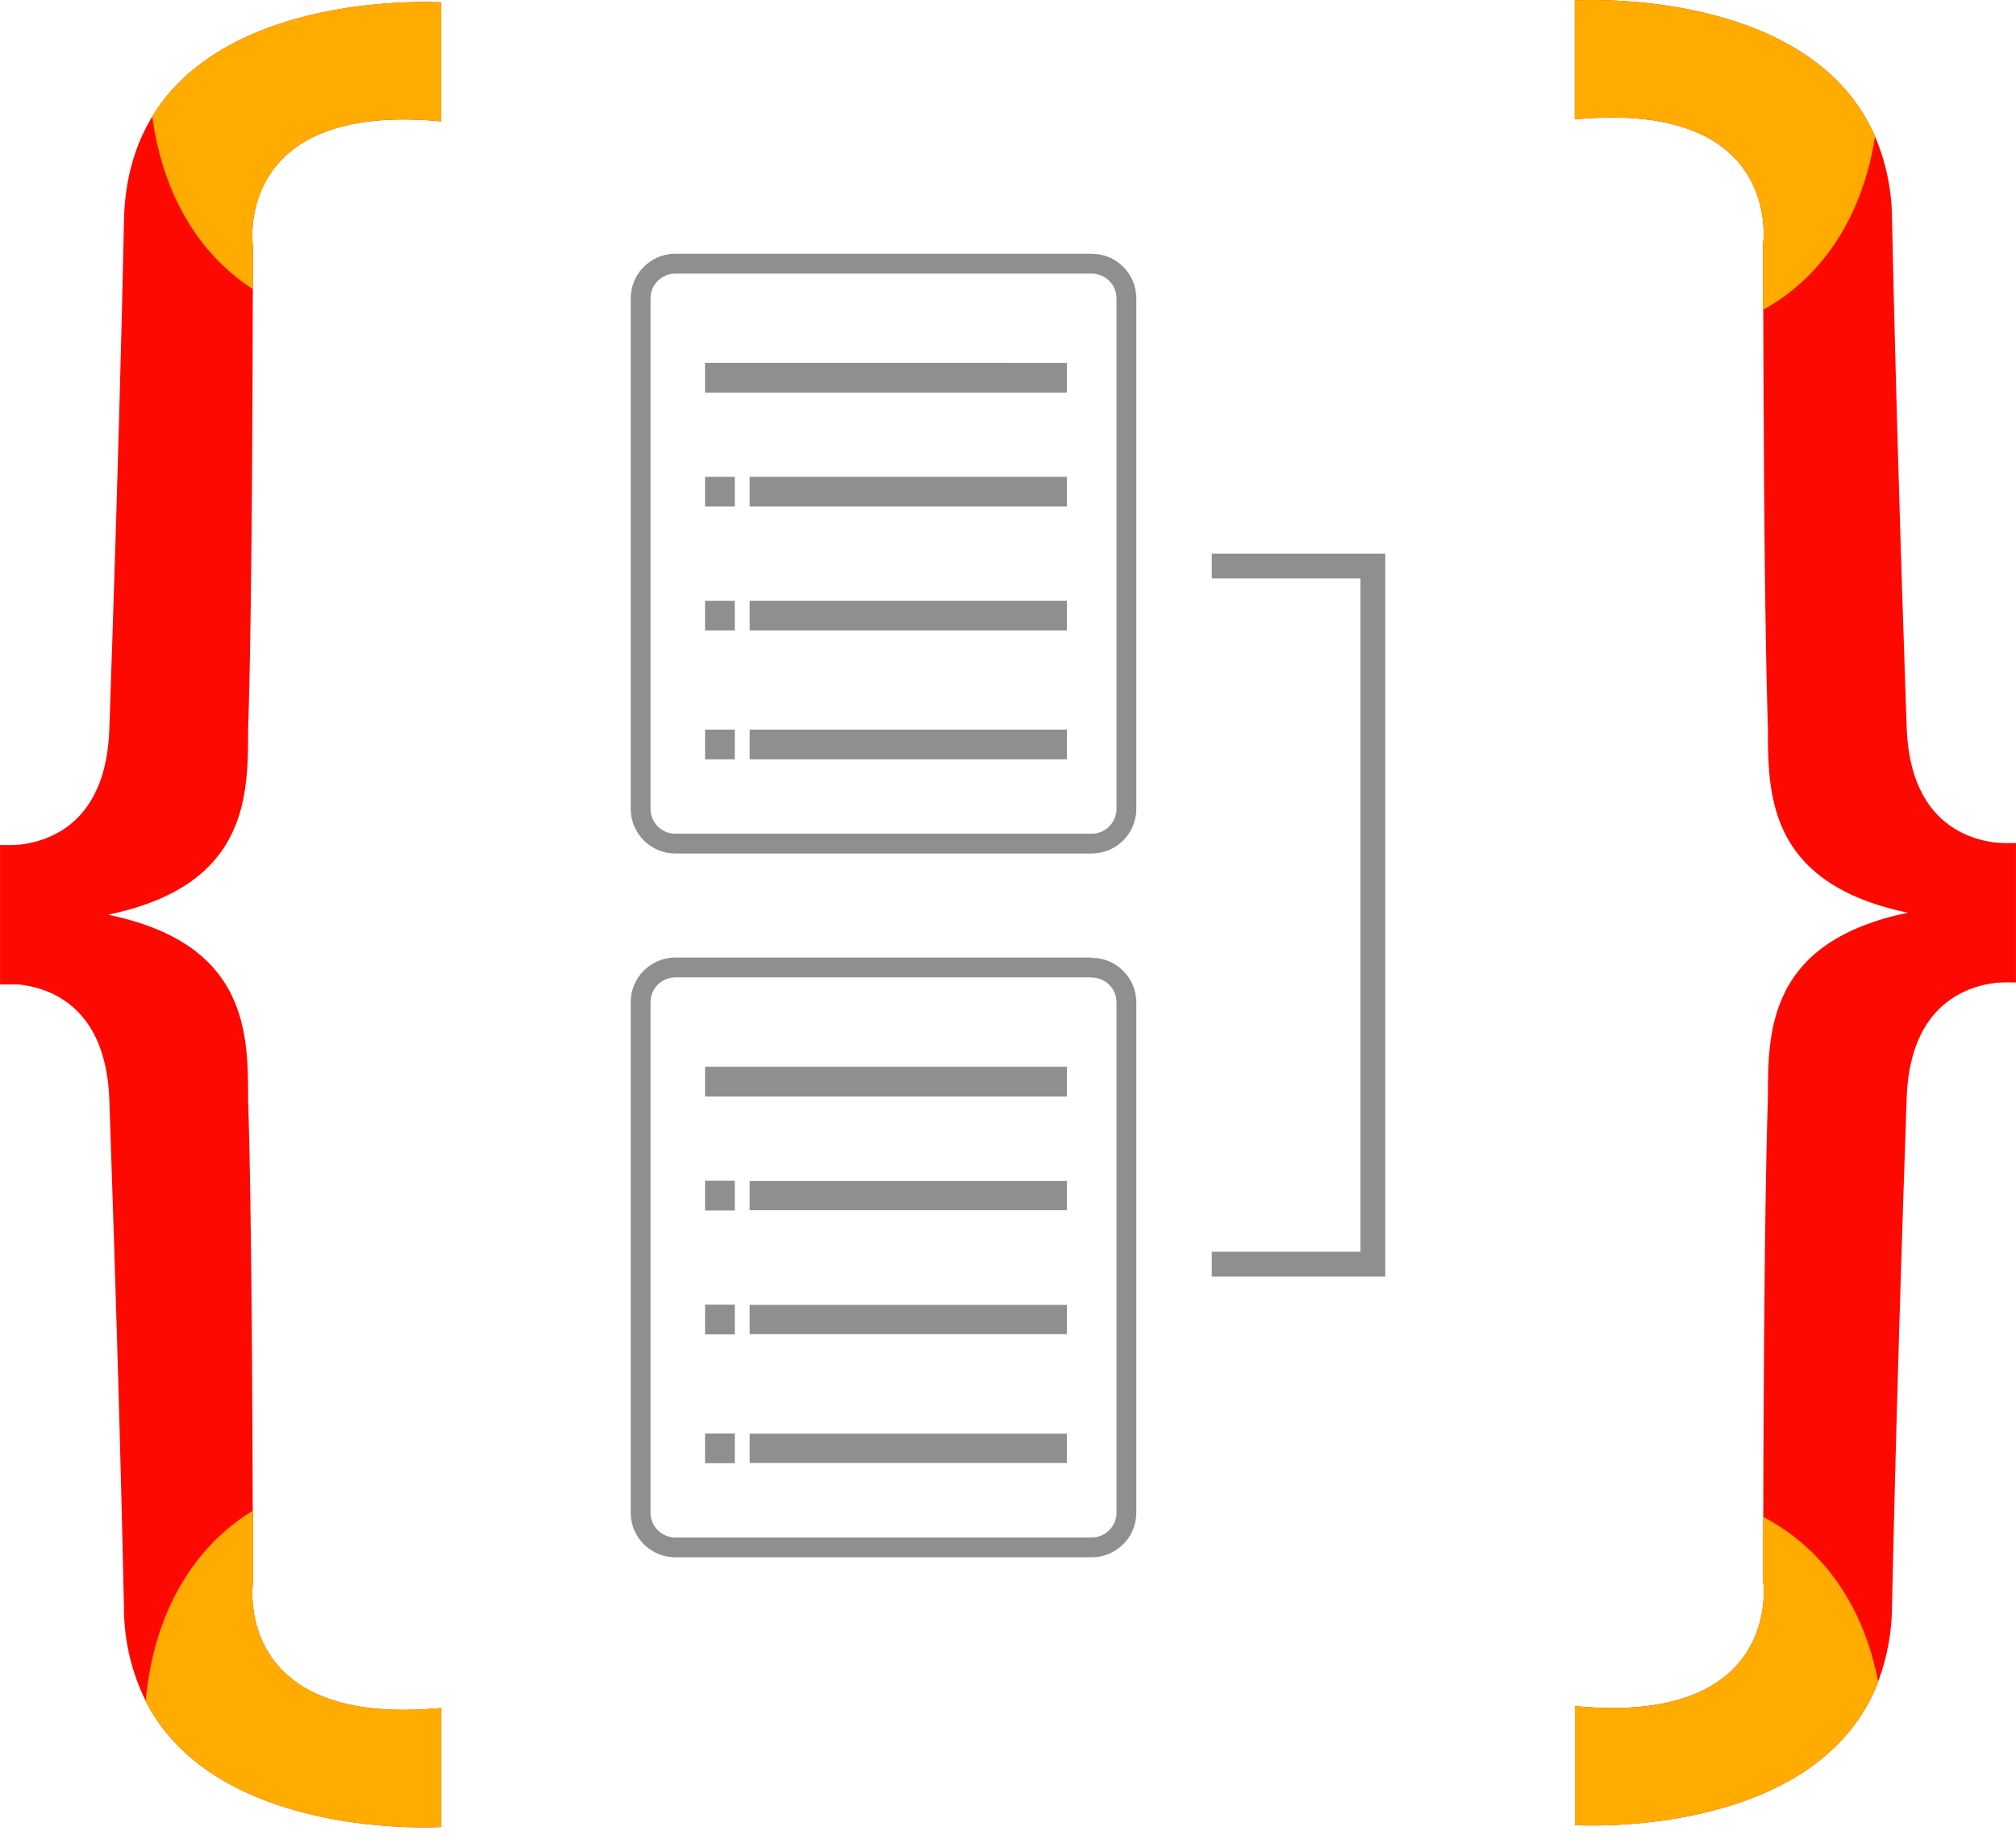
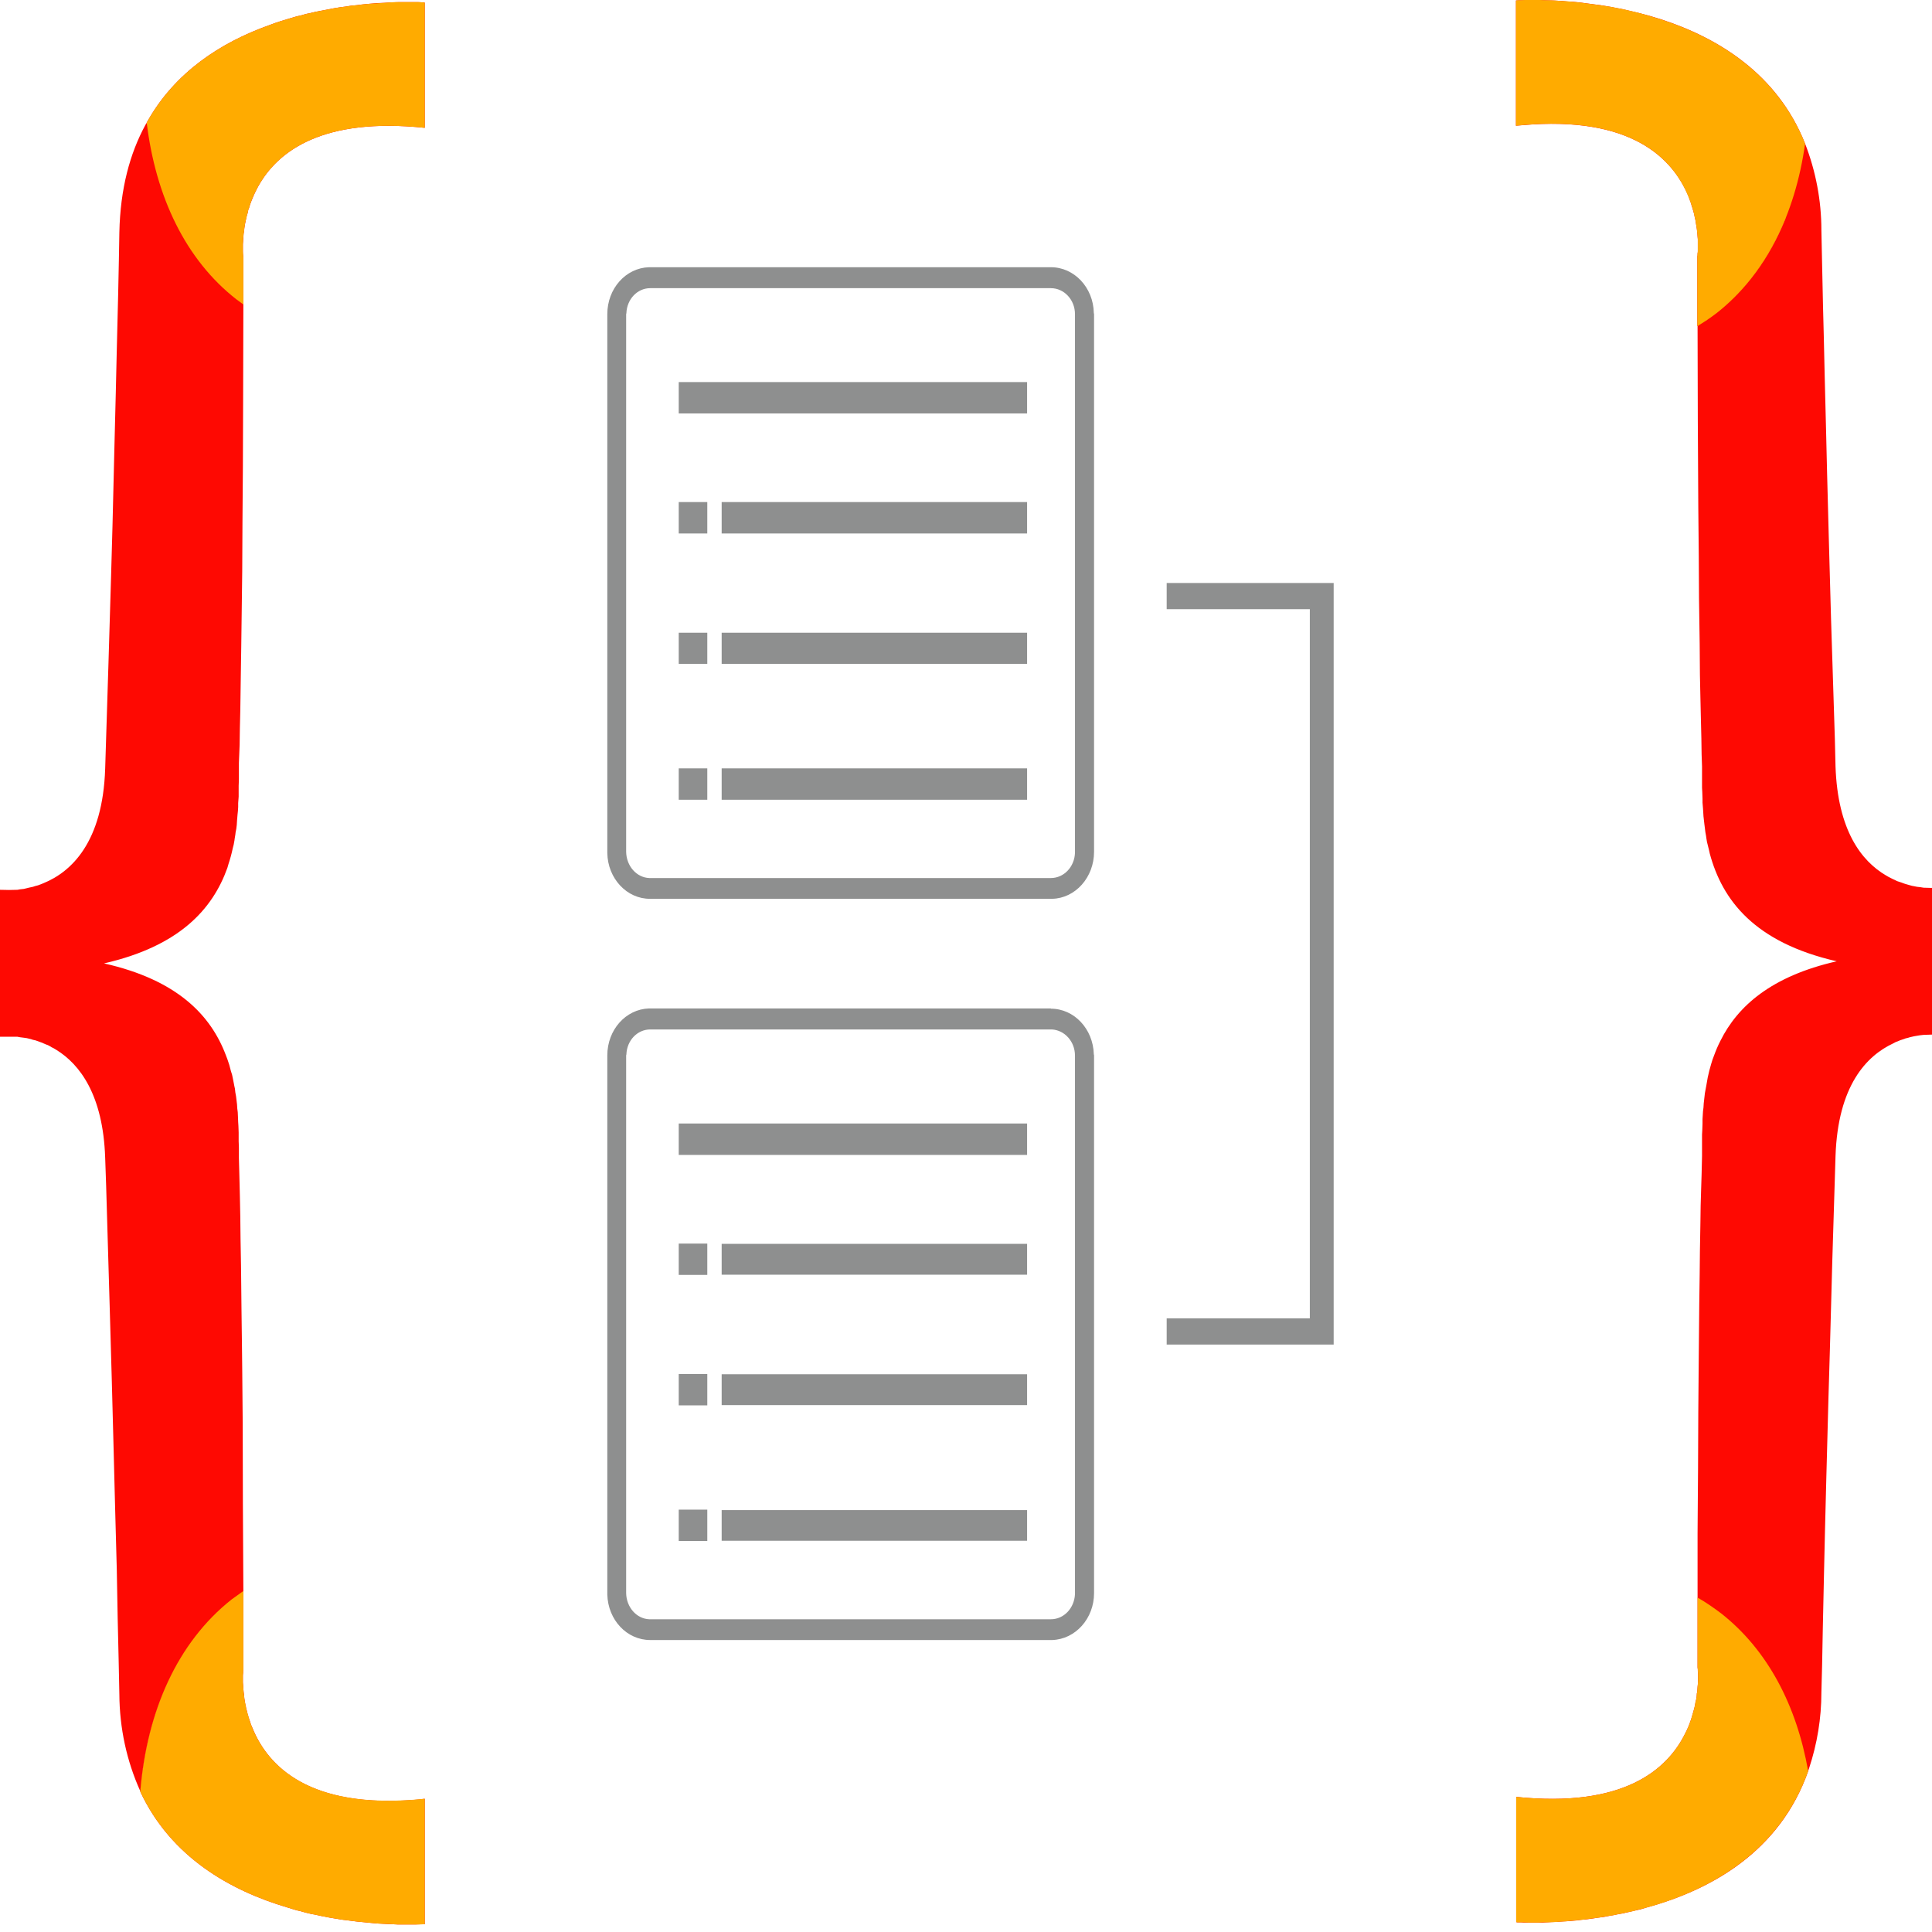
- <svg xmlns="http://www.w3.org/2000/svg" width="35.16" height="32" viewBox="0 0 256 233">
-   <path fill="#8E8F8F" d="M138.63 32.232a5.665 5.665 0 0 1 5.663 5.521l.002.144v64.845a5.665 5.665 0 0 1-5.521 5.664l-.144.002H85.754a5.665 5.665 0 0 1-5.664-5.522l-.001-.144V37.897a5.667 5.667 0 0 1 5.521-5.664l.144-.001zm0 2.52H85.754a3.15 3.15 0 0 0-3.147 3.032l-.003.113v64.845a3.155 3.155 0 0 0 3.037 3.148l.113.002h52.876a3.155 3.155 0 0 0 3.147-3.037l.002-.113V37.897a3.15 3.15 0 0 0-3.15-3.145M93.306 92.67v3.774h-3.778V92.67zm42.18 0v3.774H95.197V92.67zm-42.18-16.367v3.774h-3.778v-3.774zm42.18 0v3.774H95.197v-3.774zm-42.18-15.738v3.773h-3.778v-3.773zm42.18 0v3.773H95.197v-3.773zm0-14.48v3.778H89.527v-3.779zm3.144 75.535v.04a5.665 5.665 0 0 1 5.663 5.483l.002.143v64.845a5.665 5.665 0 0 1-5.521 5.664l-.144.002H85.754a5.665 5.665 0 0 1-5.663-5.493l-.002-.173v-64.845a5.667 5.667 0 0 1 5.521-5.664l.144-.001zm0 2.521H85.754a3.15 3.15 0 0 0-3.147 3.032l-.003.113v64.845a3.155 3.155 0 0 0 3.037 3.148l.113.002h52.876a3.155 3.155 0 0 0 3.147-3.018l.002-.112v-64.845a3.15 3.15 0 0 0-3.036-3.143l-.113-.002zm-45.324 57.932v3.779h-3.778v-3.779zm42.18.03v3.72H95.197v-3.72zm-42.18-16.397v3.778h-3.778v-3.778zm42.18.029v3.72H95.197v-3.72zm-42.18-15.763v3.774h-3.778v-3.774zm42.18.03v3.715H95.197V150zm0-14.51v3.778H89.527v-3.778zm18.393-65.172v3.144h18.883v85.531h-18.883v3.149h22.032V70.32h-3.149z" />
-   <path fill="#FE0902" d="M19.332 14.795c3.723-6.107 9.857-9.669 16.053-11.737l.845-.273l.844-.255q.633-.185 1.263-.35l.837-.213q.21-.052.417-.1l.83-.19l.411-.089l.818-.167l.809-.152l.798-.14l.787-.126l.773-.115l.759-.102l.743-.091l.726-.081l.708-.071l1.024-.09l.975-.07l.922-.052l1.002-.043l.917-.026l.56-.009l.516-.004h.471l.617.008l.348.007l.635.022l.28.014v15.114c-13.368-1.272-19.333 2.766-21.963 7.069l-.237.404a13 13 0 0 0-.845 1.813l-.142.396q-.035.097-.066.196l-.121.39l-.108.383l-.094.376q-.023.093-.043.185l-.077.365l-.034.18l-.06.35l-.052.34l-.041.329l-.047.47l-.031.439l-.015.344l-.007.319v.29l.005.26l.01.23l.017.28l.032.33v5.553l-.033 11.337l-.04 8.17l-.046 6.872l-.05 5.807l-.05 4.573l-.058 4.452l-.06 3.795l-.076 4.021l-.047 2.095l-.051 1.98l-.066 2.205l-.023.69l-.002 1.276l-.007.781l-.009.528l-.02.798l-.032.772l-.026.47l-.03.472l-.038.474l-.068.712l-.054.476l-.063.477l-.071.477l-.039.238l-.085.476l-.046.238l-.1.475l-.11.474l-.121.473q-.064.236-.134.47l-.146.47l-.158.465l-.172.463c-1.936 5.003-6.32 9.458-16.245 11.521c9.656 2.005 14.067 6.27 16.082 11.1l.184.462q.267.696.473 1.403l.133.472q.126.473.23.95l.098.476l.045.239l.084.477l.075.478l.065.478l.058.478l.05.477l.042.476l.036.475l.043.709l.022.47l.027.788l.012.52l.009.517l.006.765l.002 1.27l.068 2.214l.06 2.338l.056 2.506l.05 2.654l.055 3.254l.074 5.375l.05 4.555l.026 2.562l.053 6.546l.058 9.712l.04 10.511l.015-.009v9.323l-.015.132l-.018.198l-.011.178l-.015.331l-.005.261v.29l.007.319l.015.344l.03.434l.029.305l.058.482l.05.336l.059.345l.07.355l.038.18l.086.368l.048.186l.104.378l.118.383q.03.098.064.194l.139.39q.073.197.153.395l.17.396c2.1 4.708 7.637 9.793 21.96 8.627l.785-.07v15.115l-.401.02l-.744.021l-.612.01h-.727l-.545-.005l-.59-.012l-.632-.018l-.822-.033l-.58-.029l-.602-.036l-.626-.043l-.646-.05l-.666-.06l-.685-.067l-.703-.077l-.719-.087l-.734-.097l-.372-.053l-.754-.114l-.382-.06l-.772-.132l-.39-.07l-.787-.152l-.397-.08l-.8-.17l-.805-.186q-.405-.095-.811-.2l-.816-.215c-7.49-2.042-15.36-6.078-19.407-13.987c.878-9.722 4.876-18.01 12.057-23.169q.507-.358 1.027-.693l.392-.249q-.73.45-1.433.952c-7.167 5.149-11.165 13.437-12.043 23.12a26.6 26.6 0 0 1-2.76-11.701l-.09-4.167l-.117-5.052l-.146-5.912l-.2-7.536l-.182-6.536l-.252-8.557l-.284-9.166l-.476-14.424l-.115-3.345c-.281-7.572-3.32-11.26-6.483-13.04l-.373-.201l-.186-.094l-.373-.176q-.186-.084-.371-.16l-.369-.144q-.183-.07-.366-.13l-.362-.118q-.18-.054-.356-.103l-.283-.075l-.278-.067l-.274-.06l-.268-.053l-.391-.068l-.253-.037l-.245-.032l-.353-.039l-.312-.002l-.637-.007a33 33 0 0 0-.998 0l-.345.009v-17.713c.829.03 1.57.015 2.292-.024l.353-.04l.245-.031l.253-.038l.391-.068l.268-.053l.274-.06l.278-.067l.283-.074l.356-.104l.362-.117l.366-.13c3.676-1.375 7.824-4.908 8.155-13.816l.43-12.81l.333-10.464l.18-5.938l.276-9.526l.18-6.626l.131-5.047l.165-6.757l.096-4.2l.071-3.331c.11-5.249 1.404-9.51 3.457-12.968l.138-.229zm180.643.37V.052l.406-.02l.564-.017l.366-.007l.646-.007h.493l.54.006l.832.017l1.063.038l.569.027l.592.034l.931.063l.647.052l.666.06l.685.07l.701.078l.718.088l.732.098l.746.11l.759.12l.383.065l.775.139l.784.152l.792.164l.8.18l.804.192q.607.15 1.216.318l.814.232c7.61 2.235 15.433 6.592 19.108 15.027a27.2 27.2 0 0 1 2.155 10.42l.09 4.167l.117 5.052l.082 3.38l.13 5.06l.179 6.663l.137 4.884l.252 8.558l.284 9.166l.476 14.424l.115 3.345c.286 7.698 3.422 11.38 6.641 13.125l.372.193l.186.09l.37.17l.37.152q.092.037.184.071l.365.132l.181.06l.359.111l.177.051l.526.135l.343.077l.334.065l.325.056l.253.038l.245.032l.353.039c.619.033 1.263.049 1.947.034l.345-.01v17.718a25 25 0 0 0-2.292.025l-.233.024l-.242.03l-.376.054l-.391.068l-.268.053l-.274.06l-.278.067l-.283.074l-.177.05l-.36.11l-.181.06l-.366.131l-.184.07l-.37.153c-3.527 1.519-7.287 5.13-7.6 13.593l-.432 12.803l-.332 10.465l-.18 5.939l-.276 9.527l-.18 6.626l-.131 5.047l-.165 6.757l-.096 4.2l-.071 3.33a27.7 27.7 0 0 1-1.636 9.133l-.126.343l.006.032c-3.768 9.735-12.886 14.312-21.304 16.442l-.826.202l-.41.095l-.817.18l-.405.083l-.804.158l-.399.074l-.79.138l-.39.064l-.772.12l-.758.107l-.743.096l-.728.085l-.71.076l-.691.066l-1 .082l-.64.045l-.915.054l-.86.038l-1.05.032l-.598.01l-.55.004h-.498l-.445-.005l-.388-.007l-.473-.014l-.41-.017l-.143-.008v-15.114c13.995 1.332 19.876-3.156 22.312-7.675l.21-.405q.1-.202.19-.404l.175-.402q.083-.2.158-.4l.143-.395l.128-.392l.059-.194l.108-.383l.094-.377l.083-.369l.071-.36l.06-.35l.051-.34l.042-.33l.047-.47l.022-.296l.024-.487l.007-.318v-.29l-.005-.262l-.01-.229l-.01-.195l-.024-.283l-.015-.132v-8.289l.023-7.717l.038-7.963l.045-6.711l.059-6.851l.068-6.149l.048-3.575l.045-2.879l.06-3.302l.042-2.09l.047-1.988l.049-1.875l.066-2.166l.002-1.27l.007-.774l.008-.522l.013-.526l.028-.796l.026-.534l.029-.476l.035-.477l.04-.479l.05-.48l.055-.48l.064-.482l.036-.24l.077-.481l.087-.48l.097-.48l.108-.48q.197-.836.468-1.662l.163-.47q.337-.936.793-1.846l.236-.452c2.286-4.198 6.726-7.8 15.354-9.594c-10.882-2.259-15.102-7.387-16.74-12.961l-.132-.472q-.125-.473-.23-.95l-.098-.476l-.045-.238l-.084-.478l-.075-.478l-.065-.478l-.058-.477l-.05-.477l-.042-.476l-.036-.475l-.043-.709l-.022-.47l-.027-.788l-.012-.52l-.009-.516l-.006-.766l-.002-1.27l-.047-1.477l-.051-1.878l-.058-2.417l-.053-2.574l-.05-2.71l-.058-3.787l-.069-5.446l-.052-5.089l-.048-5.895l-.063-10.483l-.041-11.36q1.29-.712 2.496-1.56c4.004-2.868 7.02-6.734 9.053-11.282l.14-.318c-2.036 4.686-5.1 8.667-9.207 11.606q-1.005.705-2.07 1.319l-.427.24v-8.434l.015-.132l.018-.199l.011-.178l.015-.33l.005-.261v-.29l-.007-.32l-.015-.344l-.018-.285l-.04-.454l-.059-.482l-.05-.335l-.059-.346l-.07-.355l-.038-.18l-.086-.367l-.048-.187l-.104-.378l-.118-.383q-.03-.096-.064-.194l-.139-.39q-.073-.196-.153-.394l-.17-.397c-2.1-4.707-7.637-9.792-21.96-8.627z" />
-   <path fill="#FFAB00" d="M31.17 36.092q.226.164.462.314l.469.3v-5.553l-.015-.132l-.017-.199l-.012-.178l-.015-.331l-.005-.26v-.291l.007-.319l.015-.344l.019-.29l.025-.303l.034-.316l.041-.329l.051-.34l.06-.35l.072-.361l.04-.184l.088-.372l.101-.38l.056-.193l.12-.389l.067-.196l.142-.396c.226-.597.504-1.206.845-1.813l.237-.404c2.63-4.303 8.595-8.34 21.964-7.069V.3l-.28-.014l-.481-.017l-.322-.009l-.798-.01h-.47l-.517.003l-.856.016l-.782.025l-.841.037l-.922.053l-.975.07l-.678.057l-1.054.103l-.726.08l-.743.092l-.759.102l-.773.115l-.787.126l-.798.14l-.809.152l-.818.167l-.412.09l-.829.189q-.207.048-.417.1l-.837.213q-.63.165-1.263.35l-.844.255l-.845.273c-6.196 2.068-12.33 5.63-16.053 11.737c1.204 8.917 5.134 16.519 11.838 21.297m24.855 195.96v-15.115c-14.621 1.391-20.386-3.57-22.618-8.282l-.183-.403a14 14 0 0 1-.244-.6l-.142-.397l-.066-.196l-.121-.39l-.108-.382l-.095-.377l-.082-.369l-.071-.36l-.061-.35l-.05-.34l-.042-.33l-.047-.47l-.031-.439l-.015-.344l-.007-.319v-.29l.005-.26l.01-.23l.01-.195l.024-.283l.015-.14v-9.315q-.79.488-1.55 1.024c-7.182 5.159-11.18 13.447-12.058 23.17c4.048 7.908 11.916 11.944 19.407 13.986l.816.215q.405.105.811.2l.806.185l.799.171l.791.157l.393.074l.777.138l.385.064l.76.12l.376.055l.741.103l.365.047l.72.087l.702.077l.685.067l.666.06l.646.05l.626.043l.602.036l.86.042l.542.02l.633.018l.59.012l.544.005l.727-.001l.612-.009l.49-.013zM238.107 17.33C234.197 8.358 225.596 4 217.55 1.901l-.803-.202l-.798-.188l-.396-.089l-.788-.167l-.392-.078l-.776-.147l-.766-.135l-.756-.123l-.744-.112l-.731-.1l-.717-.09l-.701-.081l-.685-.071l-.667-.063l-.965-.078l-.919-.061l-.868-.047l-.814-.033l-.51-.015l-.615-.013L202.57 0h-.518l-.467.003l-.412.006l-.512.013l-.376.014l-.31.015v15.115c14.621-1.392 20.386 3.569 22.618 8.281l.183.404q.13.3.244.6l.142.396q.034.098.066.197l.121.389l.108.383l.095.376l.082.37l.071.36l.061.35l.05.34l.042.33l.047.47l.031.438l.015.345l.007.318v.29l-.005.261l-.01.23l-.016.28l-.033.332v8.433q1.29-.713 2.497-1.56c6.499-4.652 10.39-11.911 11.716-20.449m-11.073 177.257a27 27 0 0 0-3.125-1.916v8.289l.015.132l.017.198l.012.178l.015.331l.005.261v.29l-.007.319l-.024.487l-.022.296l-.047.47l-.042.33l-.05.34l-.061.35l-.071.36l-.083.37l-.094.376l-.108.383l-.059.194l-.128.392l-.143.396q-.075.198-.158.4l-.174.401q-.091.203-.192.404l-.209.405c-2.436 4.52-8.317 9.007-22.312 7.675v15.114l.224.012l.644.023l.791.014l.48.003l.82-.005l.608-.011l.655-.019l.812-.032l.866-.045l.606-.039l.949-.07l.657-.058l.676-.066l.693-.075l.71-.085l.724-.094l.739-.106l.75-.116q.19-.03.38-.063l.768-.134l.777-.147l.392-.078l.79-.166l.397-.088l.8-.188c8.556-2.074 17.965-6.637 21.81-16.567c-1.522-7.933-5.354-14.642-11.473-19.025" />
+ <svg xmlns="http://www.w3.org/2000/svg" width="32px" height="32px" viewBox="0 0 32 32" version="1.1">
+   <g id="surface1">
+     <path style=" stroke:none;fill-rule:nonzero;fill:rgb(55.686%,56.078%,56.078%);fill-opacity:1;" d="M 17.406 4.426 C 17.793 4.426 18.109 4.762 18.117 5.184 L 18.121 5.203 L 18.121 14.109 C 18.121 14.531 17.812 14.879 17.426 14.887 L 10.77 14.887 C 10.383 14.891 10.066 14.551 10.059 14.129 L 10.059 5.203 C 10.059 4.781 10.363 4.438 10.75 4.426 Z M 17.406 4.773 L 10.77 4.773 C 10.555 4.773 10.383 4.957 10.375 5.188 L 10.371 5.203 L 10.371 14.109 C 10.375 14.344 10.543 14.535 10.754 14.543 L 17.406 14.543 C 17.621 14.543 17.797 14.359 17.805 14.125 L 17.805 5.203 C 17.805 4.965 17.625 4.773 17.406 4.773 M 11.715 12.727 L 11.715 13.246 L 11.242 13.246 L 11.242 12.727 Z M 17.012 12.727 L 17.012 13.246 L 11.953 13.246 L 11.953 12.727 Z M 11.715 10.48 L 11.715 10.996 L 11.242 10.996 L 11.242 10.48 Z M 17.012 10.48 L 17.012 10.996 L 11.953 10.996 L 11.953 10.48 Z M 11.715 8.316 L 11.715 8.836 L 11.242 8.836 L 11.242 8.316 Z M 17.012 8.316 L 17.012 8.836 L 11.953 8.836 L 11.953 8.316 Z M 17.012 6.328 L 17.012 6.848 L 11.242 6.848 L 11.242 6.328 Z M 17.406 16.703 L 17.406 16.707 C 17.793 16.707 18.105 17.043 18.117 17.461 L 18.121 17.48 L 18.121 26.387 C 18.121 26.809 17.812 27.152 17.426 27.164 L 10.77 27.164 C 10.383 27.164 10.07 26.832 10.059 26.41 L 10.059 17.48 C 10.059 17.059 10.363 16.715 10.75 16.703 Z M 17.406 17.051 L 10.77 17.051 C 10.555 17.051 10.383 17.234 10.375 17.465 L 10.371 17.48 L 10.371 26.387 C 10.375 26.621 10.543 26.812 10.754 26.82 L 17.406 26.82 C 17.621 26.82 17.793 26.637 17.805 26.406 L 17.805 17.484 C 17.805 17.25 17.633 17.062 17.422 17.051 Z M 11.715 25.004 L 11.715 25.523 L 11.242 25.523 L 11.242 25.004 Z M 17.012 25.012 L 17.012 25.52 L 11.953 25.52 L 11.953 25.012 Z M 11.715 22.758 L 11.715 23.277 L 11.242 23.277 L 11.242 22.758 Z M 17.012 22.762 L 17.012 23.273 L 11.953 23.273 L 11.953 22.762 Z M 11.715 20.598 L 11.715 21.117 L 11.242 21.117 L 11.242 20.598 Z M 17.012 20.602 L 17.012 21.113 L 11.953 21.113 L 11.953 20.602 Z M 17.012 18.609 L 17.012 19.129 L 11.242 19.129 L 11.242 18.609 Z M 19.324 9.656 L 19.324 10.09 L 21.695 10.09 L 21.695 21.836 L 19.324 21.836 L 19.324 22.27 L 22.09 22.27 L 22.09 9.656 Z M 19.324 9.656 " />
+     <path style=" stroke:none;fill-rule:nonzero;fill:rgb(99.608%,3.529%,0.784%);fill-opacity:1;" d="M 2.43 2.031 C 2.895 1.191 3.664 0.703 4.445 0.422 L 4.551 0.383 L 4.656 0.348 C 4.707 0.332 4.762 0.316 4.812 0.301 L 4.918 0.27 C 4.938 0.266 4.953 0.262 4.973 0.258 L 5.074 0.23 L 5.129 0.219 L 5.23 0.195 L 5.434 0.156 L 5.531 0.137 L 5.629 0.121 L 5.723 0.109 L 5.816 0.094 L 5.906 0.086 L 5.996 0.074 L 6.125 0.062 L 6.246 0.051 L 6.363 0.047 L 6.488 0.039 L 6.605 0.035 L 6.922 0.035 L 7 0.039 L 7.035 0.043 L 7.035 2.117 C 5.355 1.941 4.605 2.496 4.277 3.086 L 4.246 3.145 C 4.207 3.223 4.172 3.305 4.141 3.391 L 4.125 3.445 C 4.121 3.457 4.117 3.465 4.113 3.473 L 4.102 3.527 L 4.086 3.578 L 4.074 3.633 C 4.074 3.641 4.07 3.648 4.07 3.656 L 4.059 3.707 L 4.055 3.73 L 4.047 3.781 L 4.043 3.828 L 4.035 3.871 L 4.031 3.938 L 4.027 3.996 L 4.023 4.043 L 4.023 4.195 L 4.027 4.234 L 4.031 4.277 L 4.031 5.043 L 4.027 6.598 L 4.023 7.719 L 4.016 8.664 L 4.012 9.461 L 4.004 10.09 L 3.996 10.699 L 3.988 11.223 L 3.98 11.773 L 3.973 12.062 L 3.969 12.336 L 3.957 12.637 L 3.957 12.906 L 3.953 13.016 L 3.953 13.195 L 3.945 13.301 L 3.945 13.367 L 3.941 13.43 L 3.934 13.496 L 3.926 13.594 L 3.922 13.66 L 3.914 13.727 L 3.902 13.789 L 3.898 13.824 L 3.887 13.891 L 3.883 13.922 L 3.871 13.988 L 3.855 14.051 L 3.84 14.117 C 3.836 14.137 3.828 14.16 3.824 14.18 L 3.805 14.246 L 3.785 14.309 L 3.766 14.375 C 3.52 15.062 2.969 15.672 1.723 15.957 C 2.938 16.23 3.492 16.816 3.742 17.48 L 3.766 17.543 C 3.789 17.605 3.809 17.672 3.824 17.738 L 3.844 17.801 C 3.852 17.844 3.863 17.887 3.871 17.934 L 3.883 17.996 L 3.891 18.031 L 3.898 18.094 L 3.91 18.16 L 3.926 18.293 L 3.93 18.359 L 3.938 18.422 L 3.941 18.488 L 3.945 18.586 L 3.949 18.648 L 3.953 18.758 L 3.953 18.902 L 3.957 19.008 L 3.957 19.18 L 3.965 19.484 L 3.973 19.805 L 3.98 20.148 L 3.984 20.516 L 3.992 20.961 L 4 21.699 L 4.008 22.324 L 4.012 22.676 L 4.02 23.574 L 4.023 24.91 L 4.031 26.352 L 4.031 27.652 L 4.027 27.68 L 4.027 27.703 L 4.023 27.746 L 4.023 27.867 L 4.027 27.914 L 4.031 27.973 L 4.035 28.016 L 4.043 28.082 L 4.047 28.129 L 4.062 28.223 L 4.07 28.25 L 4.078 28.301 L 4.086 28.324 L 4.098 28.379 L 4.113 28.43 C 4.117 28.438 4.117 28.449 4.121 28.457 L 4.141 28.512 C 4.145 28.527 4.152 28.547 4.156 28.562 L 4.18 28.617 C 4.441 29.266 5.137 29.965 6.938 29.805 L 7.035 29.793 L 7.035 31.871 L 6.984 31.871 L 6.891 31.875 L 6.582 31.875 L 6.5 31.871 L 6.398 31.867 L 6.25 31.859 L 6.172 31.852 L 6.008 31.836 L 5.922 31.828 L 5.742 31.805 L 5.648 31.793 L 5.461 31.762 L 5.363 31.742 L 5.316 31.734 L 5.215 31.711 L 5.164 31.703 L 5.066 31.68 L 4.965 31.652 C 4.93 31.645 4.898 31.637 4.863 31.625 L 4.762 31.594 C 3.82 31.316 2.832 30.762 2.324 29.676 C 2.434 28.34 2.938 27.203 3.836 26.492 C 3.879 26.461 3.922 26.43 3.965 26.398 L 4.016 26.363 C 3.953 26.406 3.895 26.449 3.836 26.492 C 2.938 27.203 2.434 28.34 2.324 29.668 C 2.098 29.168 1.98 28.621 1.977 28.062 L 1.965 27.488 L 1.949 26.797 L 1.934 25.984 L 1.906 24.949 L 1.883 24.051 L 1.852 22.875 L 1.816 21.617 L 1.758 19.637 L 1.742 19.176 C 1.707 18.137 1.324 17.629 0.93 17.387 L 0.883 17.359 L 0.859 17.348 L 0.812 17.32 C 0.797 17.312 0.781 17.305 0.766 17.301 L 0.719 17.281 C 0.703 17.273 0.688 17.266 0.672 17.262 L 0.629 17.246 C 0.613 17.242 0.598 17.234 0.582 17.23 L 0.547 17.223 L 0.512 17.211 L 0.477 17.203 L 0.445 17.195 L 0.395 17.188 L 0.332 17.18 L 0.289 17.172 L 0.168 17.172 C 0.129 17.172 0.086 17.172 0.043 17.172 L 0 17.172 L 0 14.738 C 0.105 14.742 0.199 14.742 0.289 14.738 L 0.332 14.73 L 0.395 14.723 L 0.445 14.711 L 0.477 14.703 L 0.547 14.688 L 0.582 14.676 L 0.629 14.664 L 0.672 14.648 L 0.719 14.629 C 1.18 14.441 1.703 13.953 1.742 12.73 L 1.797 10.973 L 1.84 9.535 L 1.863 8.719 L 1.895 7.41 L 1.918 6.5 L 1.934 5.809 L 1.957 4.879 L 1.969 4.305 L 1.977 3.848 C 1.992 3.125 2.152 2.539 2.41 2.066 L 2.43 2.035 Z M 25.109 2.082 L 25.109 0.008 L 25.16 0.004 L 25.234 0.004 L 25.277 0 L 25.488 0 L 25.594 0.004 L 25.727 0.008 L 25.797 0.012 L 25.875 0.016 L 25.988 0.027 L 26.07 0.031 L 26.156 0.039 L 26.328 0.062 L 26.418 0.074 L 26.512 0.086 L 26.699 0.117 L 26.75 0.129 L 26.844 0.145 L 26.945 0.168 L 27.043 0.191 L 27.145 0.215 L 27.246 0.242 C 27.297 0.254 27.348 0.27 27.398 0.285 L 27.5 0.316 C 28.457 0.625 29.438 1.223 29.898 2.379 C 30.074 2.832 30.168 3.32 30.168 3.812 L 30.18 4.383 L 30.195 5.078 L 30.207 5.543 L 30.223 6.238 L 30.246 7.152 L 30.262 7.824 L 30.293 8.996 L 30.328 10.258 L 30.391 12.238 L 30.402 12.695 C 30.438 13.754 30.832 14.262 31.238 14.5 L 31.285 14.527 L 31.355 14.562 L 31.398 14.582 C 31.406 14.586 31.414 14.59 31.422 14.594 L 31.492 14.617 L 31.535 14.633 L 31.559 14.641 L 31.625 14.66 L 31.668 14.672 L 31.711 14.68 L 31.75 14.688 L 31.812 14.695 L 31.859 14.703 C 31.938 14.707 32.016 14.707 32.102 14.707 L 32.145 14.703 L 32.145 17.137 C 32.051 17.133 31.953 17.137 31.859 17.141 L 31.797 17.148 L 31.703 17.164 L 31.633 17.18 L 31.598 17.191 L 31.562 17.199 L 31.543 17.207 L 31.473 17.23 L 31.426 17.25 L 31.402 17.258 L 31.359 17.281 C 30.914 17.488 30.441 17.984 30.402 19.148 L 30.348 20.906 L 30.309 22.344 L 30.285 23.156 L 30.25 24.465 L 30.227 25.375 L 30.211 26.07 L 30.191 26.996 L 30.18 27.574 L 30.168 28.031 C 30.168 28.461 30.098 28.883 29.965 29.285 L 29.949 29.332 L 29.949 29.336 C 29.477 30.676 28.332 31.305 27.273 31.594 L 27.172 31.625 L 27.117 31.637 L 26.863 31.695 L 26.812 31.703 L 26.715 31.723 L 26.668 31.73 L 26.57 31.75 L 26.473 31.762 L 26.379 31.777 L 26.289 31.789 L 26.199 31.797 L 26.113 31.809 L 25.988 31.82 L 25.906 31.824 L 25.793 31.832 L 25.684 31.836 L 25.551 31.844 L 25.242 31.844 L 25.184 31.84 L 25.129 31.84 L 25.113 31.836 L 25.113 29.762 C 26.871 29.945 27.609 29.328 27.914 28.707 L 27.941 28.652 C 27.949 28.633 27.957 28.613 27.965 28.598 L 27.988 28.539 C 27.992 28.523 28 28.504 28.008 28.484 L 28.023 28.434 L 28.062 28.297 L 28.074 28.246 L 28.082 28.195 L 28.094 28.148 L 28.102 28.098 L 28.105 28.051 L 28.113 28.008 L 28.117 27.941 L 28.121 27.902 L 28.125 27.836 L 28.125 27.715 L 28.121 27.684 L 28.121 27.656 L 28.117 27.617 L 28.117 25.402 L 28.125 24.309 L 28.129 23.387 L 28.137 22.445 L 28.145 21.602 L 28.152 21.109 L 28.156 20.715 L 28.164 20.262 L 28.168 19.973 L 28.176 19.699 L 28.184 19.445 L 28.191 19.145 L 28.191 18.793 L 28.195 18.723 L 28.199 18.613 L 28.199 18.539 L 28.207 18.406 L 28.215 18.344 L 28.219 18.277 L 28.234 18.145 L 28.238 18.109 L 28.25 18.043 L 28.262 17.98 L 28.285 17.848 C 28.301 17.77 28.32 17.695 28.344 17.617 L 28.363 17.555 C 28.395 17.469 28.426 17.383 28.465 17.301 L 28.496 17.238 C 28.781 16.664 29.34 16.168 30.422 15.922 C 29.055 15.609 28.527 14.906 28.32 14.141 L 28.305 14.074 C 28.293 14.031 28.285 13.988 28.273 13.945 L 28.262 13.879 L 28.258 13.848 L 28.246 13.781 L 28.238 13.715 L 28.23 13.652 L 28.215 13.52 L 28.211 13.453 L 28.207 13.391 L 28.199 13.293 L 28.199 13.227 L 28.195 13.117 L 28.191 13.047 L 28.191 12.695 L 28.184 12.496 L 28.18 12.234 L 28.172 11.902 L 28.164 11.551 L 28.156 11.18 L 28.152 10.66 L 28.141 9.91 L 28.137 9.211 L 28.129 8.402 L 28.121 6.961 L 28.117 5.402 C 28.223 5.336 28.328 5.266 28.43 5.188 C 28.934 4.793 29.312 4.262 29.566 3.637 L 29.582 3.594 C 29.328 4.238 28.945 4.785 28.43 5.188 C 28.344 5.254 28.258 5.312 28.168 5.371 L 28.113 5.402 L 28.113 4.246 L 28.117 4.227 L 28.117 4.199 L 28.121 4.176 L 28.121 3.961 L 28.117 3.922 L 28.113 3.859 L 28.105 3.793 L 28.098 3.75 L 28.09 3.699 L 28.078 3.629 L 28.066 3.578 L 28.062 3.551 L 28.047 3.5 L 28.031 3.445 C 28.031 3.438 28.027 3.43 28.023 3.422 L 28.008 3.367 C 28 3.348 27.996 3.332 27.988 3.312 L 27.969 3.258 C 27.703 2.613 27.008 1.914 25.211 2.074 Z M 25.109 2.082 " />
+     <path style=" stroke:none;fill-rule:nonzero;fill:rgb(100%,67.059%,0%);fill-opacity:1;" d="M 3.914 4.957 C 3.934 4.973 3.953 4.984 3.973 5 L 4.031 5.043 L 4.031 4.262 L 4.027 4.234 L 4.027 4.207 L 4.023 4.164 L 4.023 4.043 L 4.027 3.996 L 4.027 3.957 L 4.035 3.871 L 4.043 3.828 L 4.047 3.781 L 4.055 3.73 L 4.062 3.684 L 4.07 3.656 L 4.094 3.555 L 4.102 3.527 L 4.113 3.473 L 4.125 3.445 L 4.141 3.391 C 4.168 3.309 4.203 3.227 4.246 3.145 L 4.277 3.086 C 4.605 2.496 5.355 1.941 7.035 2.117 L 7.035 0.043 L 7 0.039 L 6.938 0.035 L 6.566 0.035 L 6.469 0.039 L 6.363 0.047 L 6.246 0.055 L 6.125 0.062 L 6.039 0.07 L 5.906 0.086 L 5.816 0.094 L 5.723 0.109 L 5.629 0.121 L 5.531 0.137 L 5.434 0.156 L 5.23 0.195 L 5.129 0.219 L 5.074 0.23 L 4.973 0.258 C 4.953 0.262 4.938 0.266 4.918 0.27 L 4.812 0.301 C 4.762 0.316 4.707 0.332 4.656 0.348 L 4.551 0.383 L 4.445 0.422 C 3.664 0.703 2.895 1.191 2.43 2.031 C 2.578 3.258 3.074 4.301 3.914 4.957 M 7.035 31.871 L 7.035 29.793 C 5.199 29.984 4.477 29.305 4.195 28.656 L 4.172 28.602 C 4.16 28.574 4.152 28.547 4.141 28.52 L 4.102 28.383 L 4.086 28.332 L 4.074 28.281 L 4.066 28.23 L 4.055 28.18 L 4.047 28.133 L 4.043 28.086 L 4.035 28.039 L 4.027 27.914 L 4.023 27.867 L 4.023 27.746 L 4.027 27.715 L 4.027 27.691 L 4.031 27.652 L 4.031 26.352 C 3.965 26.398 3.902 26.445 3.836 26.492 C 2.938 27.203 2.434 28.34 2.324 29.676 C 2.832 30.762 3.82 31.316 4.762 31.594 L 4.863 31.625 C 4.898 31.637 4.93 31.645 4.965 31.652 L 5.066 31.68 L 5.164 31.703 L 5.266 31.723 L 5.316 31.734 L 5.414 31.754 L 5.695 31.801 L 5.742 31.805 L 5.922 31.828 L 6.008 31.836 L 6.172 31.852 L 6.25 31.859 L 6.324 31.863 L 6.434 31.867 L 6.5 31.871 L 6.582 31.875 L 6.953 31.875 Z M 29.898 2.379 C 29.406 1.148 28.328 0.551 27.316 0.262 L 27.219 0.234 L 27.117 0.207 L 27.066 0.195 L 26.969 0.172 L 26.918 0.16 L 26.82 0.141 L 26.727 0.121 L 26.629 0.105 L 26.535 0.09 L 26.266 0.055 L 26.18 0.043 L 26.098 0.035 L 25.977 0.023 L 25.859 0.016 L 25.75 0.008 L 25.648 0.004 L 25.586 0.004 L 25.508 0 L 25.262 0 L 25.195 0.004 L 25.148 0.004 L 25.109 0.008 L 25.109 2.082 C 26.945 1.891 27.672 2.574 27.949 3.219 L 27.973 3.277 C 27.984 3.305 27.996 3.332 28.004 3.359 L 28.023 3.414 C 28.023 3.422 28.027 3.43 28.031 3.441 L 28.047 3.492 L 28.059 3.547 L 28.082 3.648 L 28.09 3.699 L 28.105 3.793 L 28.109 3.836 L 28.117 3.902 L 28.121 3.961 L 28.121 4.16 L 28.117 4.199 L 28.113 4.246 L 28.113 5.402 C 28.223 5.336 28.328 5.266 28.43 5.188 C 29.242 4.551 29.734 3.551 29.898 2.379 M 28.508 26.723 C 28.383 26.629 28.254 26.539 28.117 26.461 L 28.117 27.617 L 28.121 27.645 L 28.121 27.668 L 28.125 27.715 L 28.125 27.836 L 28.121 27.902 L 28.117 27.941 L 28.113 28.008 L 28.105 28.051 L 28.102 28.098 L 28.094 28.148 L 28.082 28.195 L 28.074 28.246 L 28.062 28.297 L 28.039 28.379 L 28.023 28.43 L 28.008 28.484 C 28 28.504 27.992 28.523 27.988 28.539 L 27.965 28.598 C 27.957 28.613 27.949 28.633 27.941 28.652 L 27.914 28.707 C 27.609 29.328 26.871 29.945 25.113 29.762 L 25.113 31.836 L 25.141 31.84 L 25.223 31.84 L 25.32 31.844 L 25.484 31.844 L 25.559 31.84 L 25.645 31.84 L 25.746 31.836 L 25.852 31.828 L 25.93 31.824 L 26.047 31.812 L 26.133 31.805 L 26.215 31.797 L 26.305 31.785 L 26.391 31.773 L 26.484 31.762 L 26.574 31.746 L 26.672 31.73 C 26.688 31.727 26.703 31.727 26.719 31.723 L 26.812 31.703 L 26.91 31.684 L 26.961 31.672 L 27.059 31.652 L 27.109 31.637 L 27.211 31.613 C 28.285 31.328 29.465 30.699 29.949 29.336 C 29.758 28.246 29.277 27.328 28.508 26.723 " />
+   </g>
</svg>
